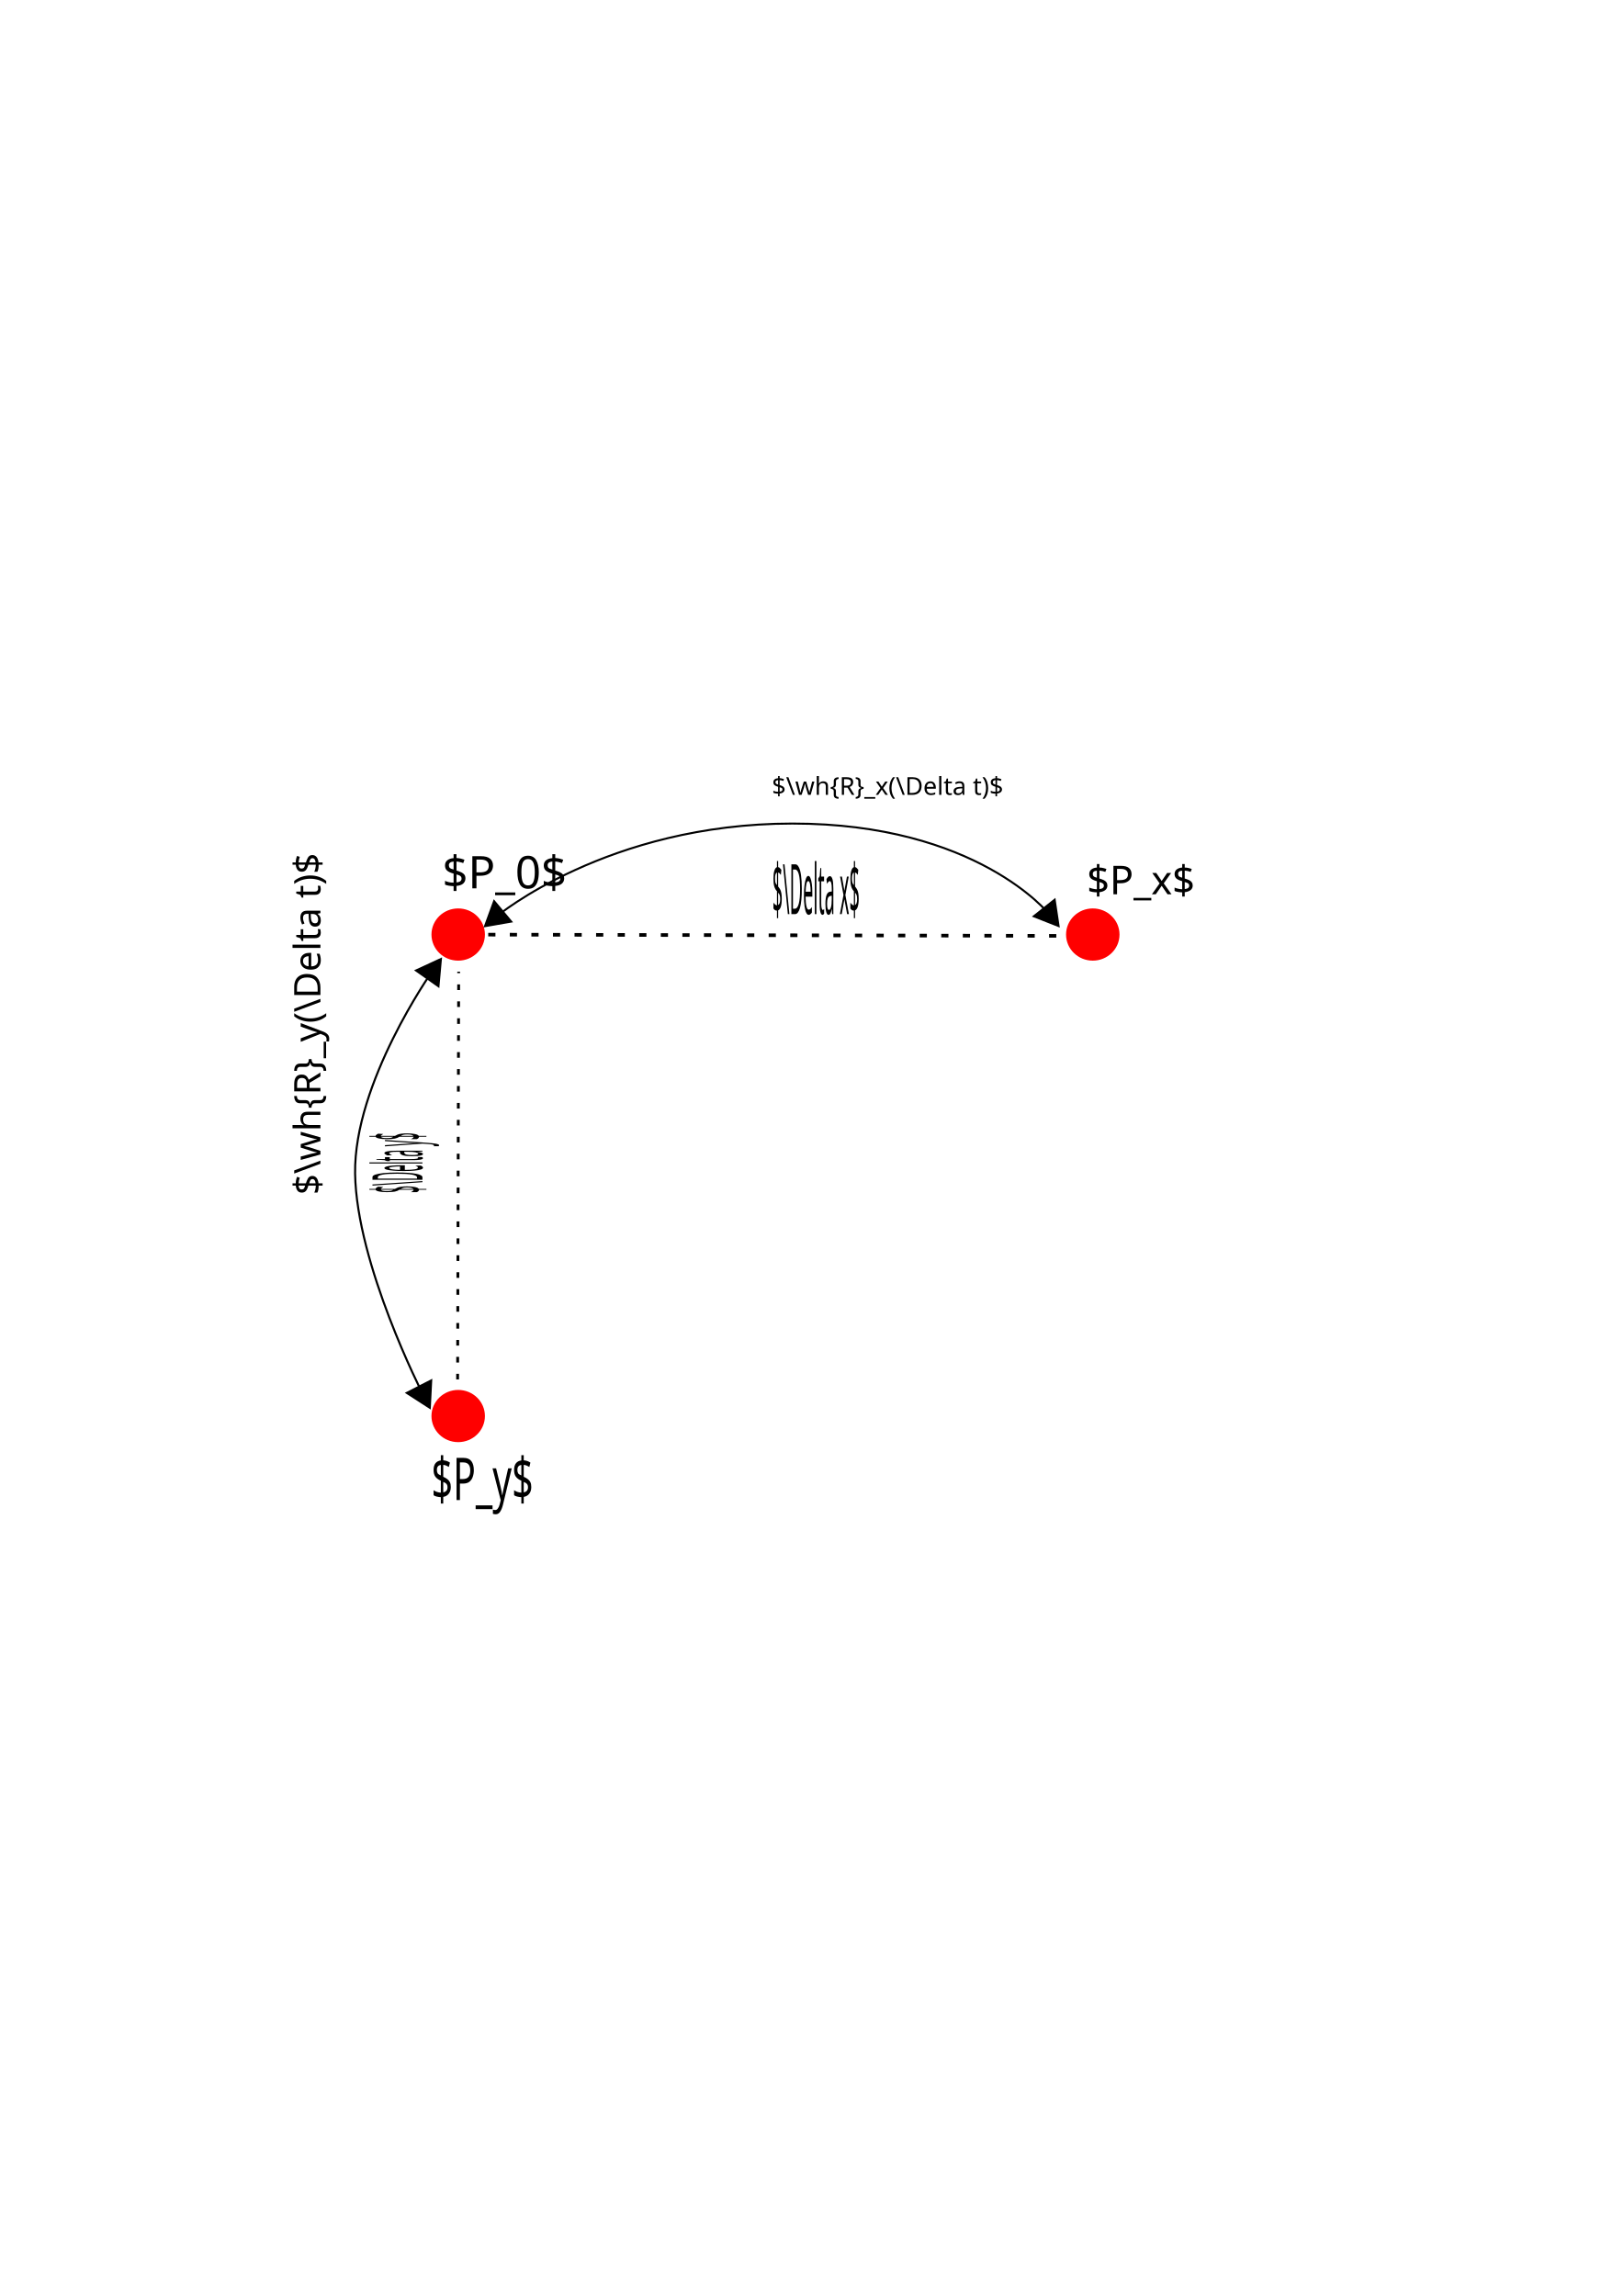
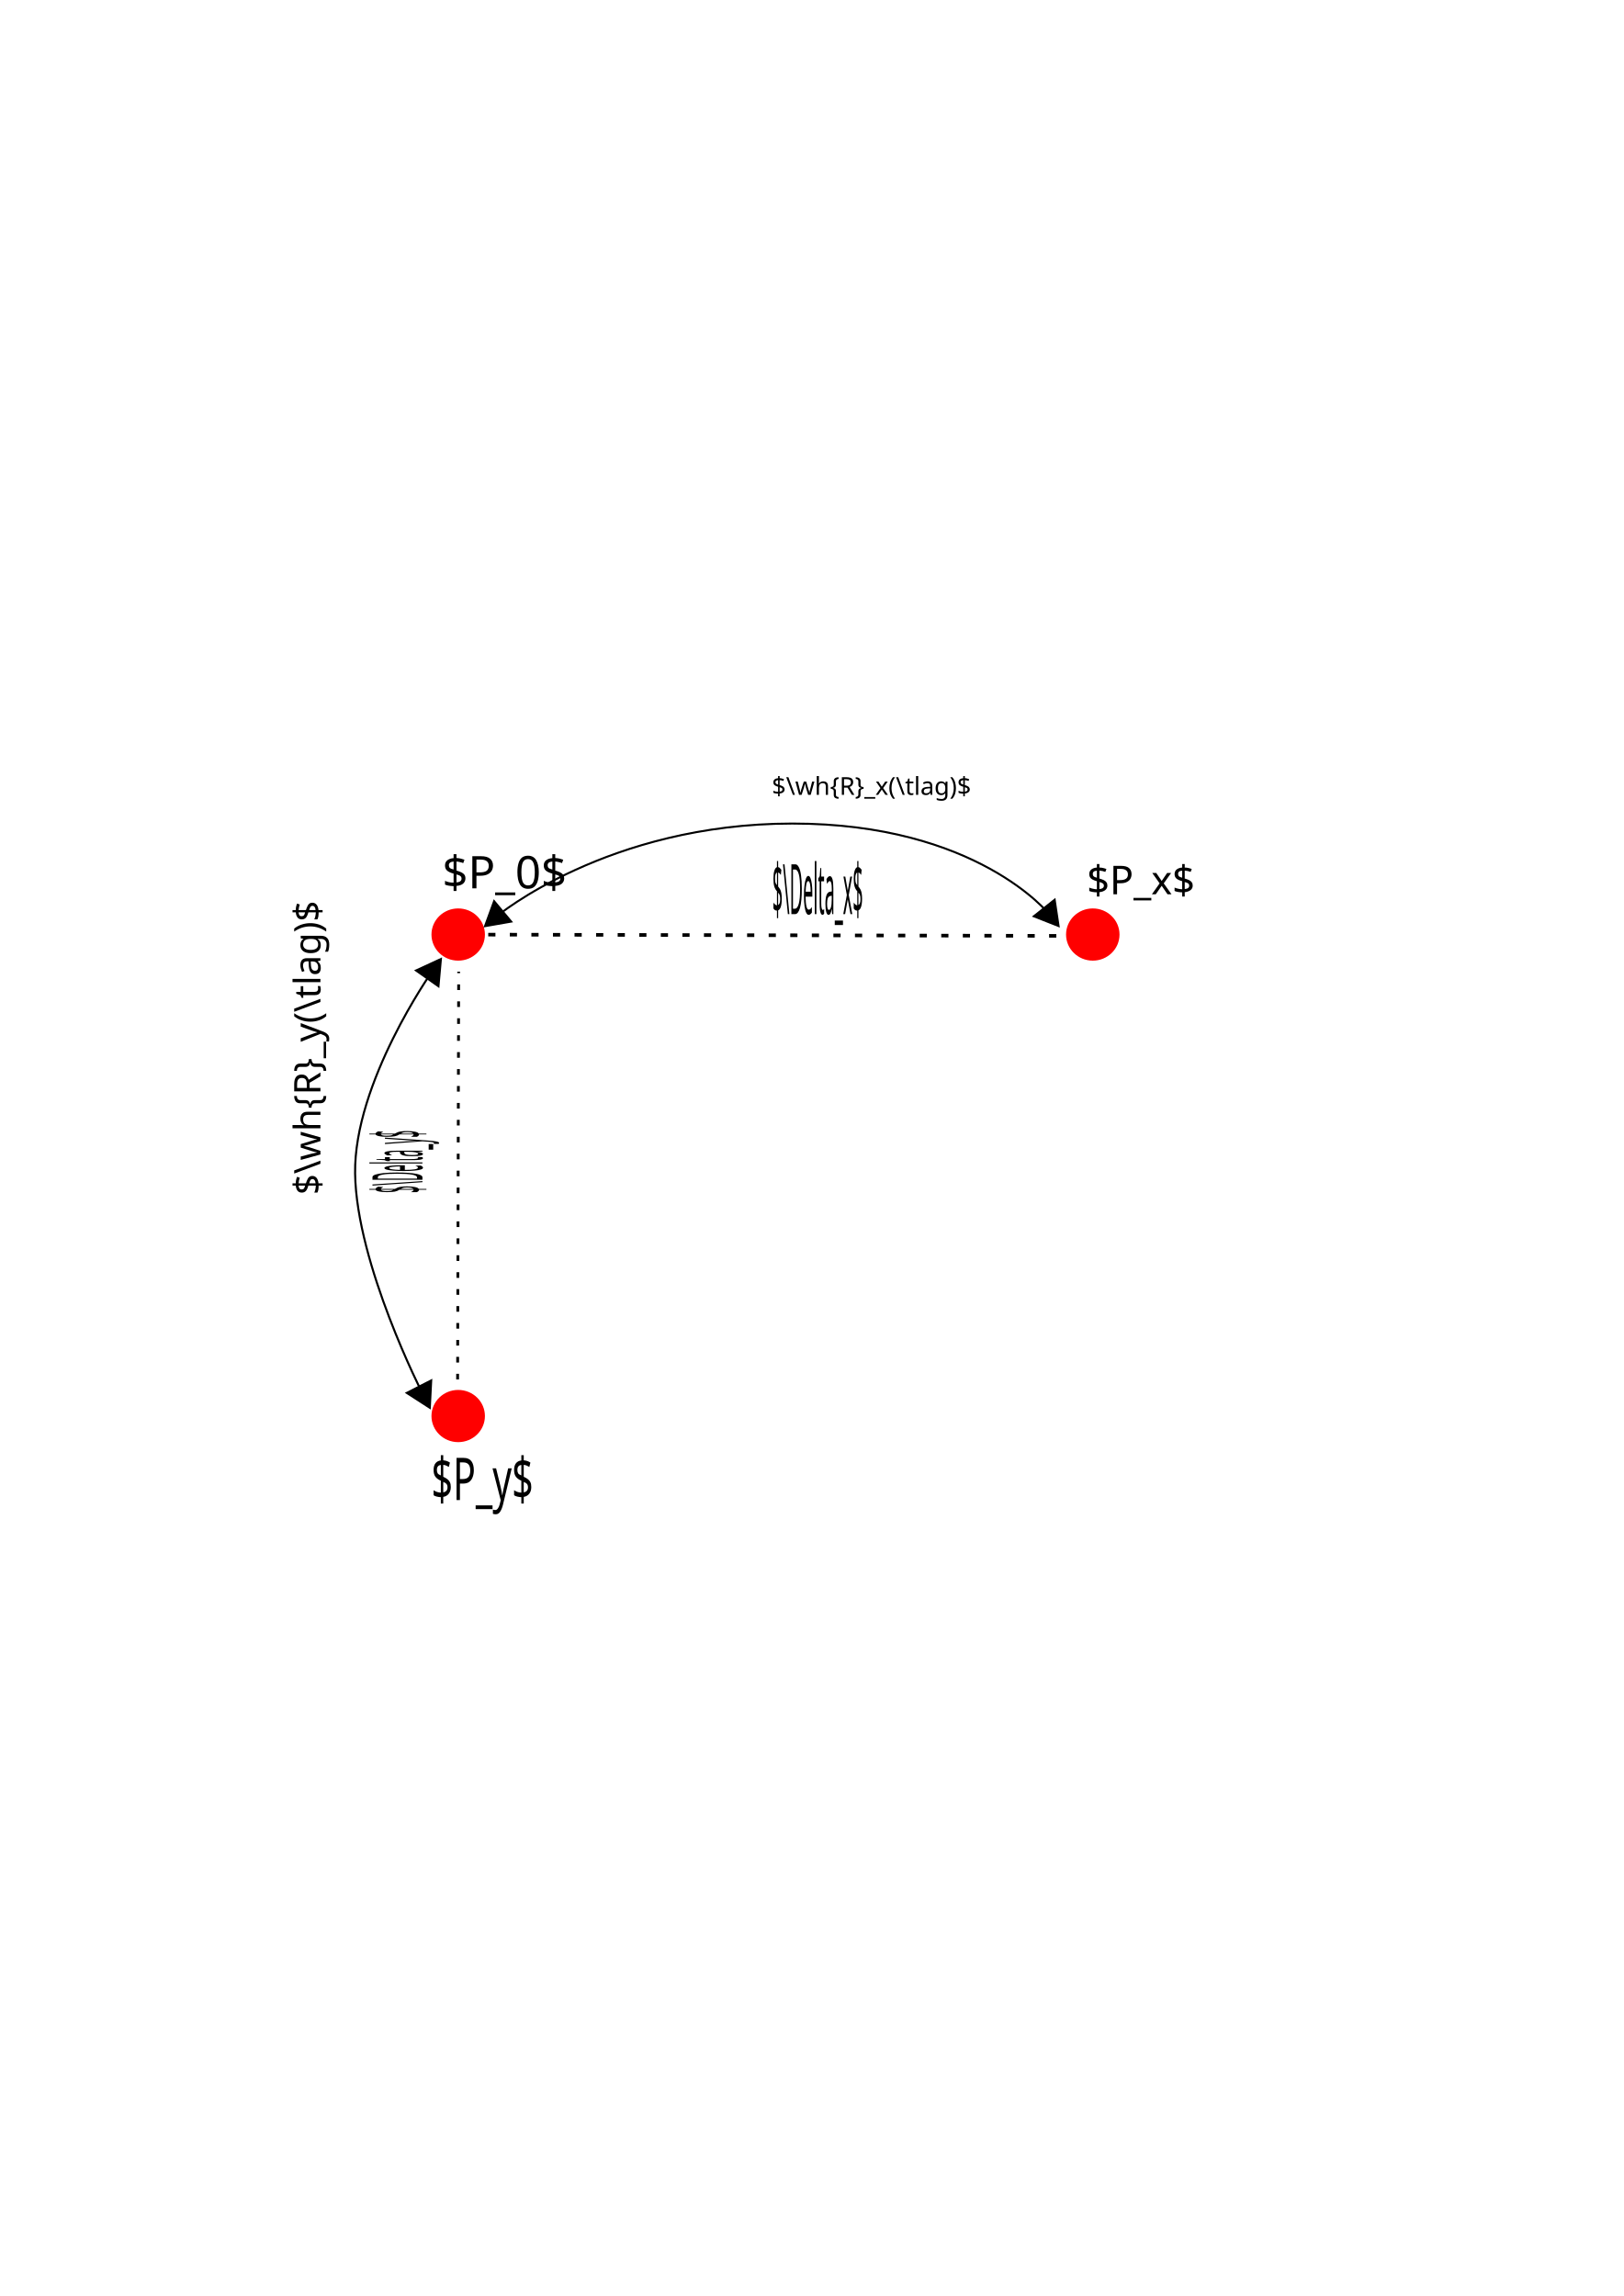
<svg xmlns="http://www.w3.org/2000/svg" width="210mm" height="297mm" viewBox="0 0 210 297" version="1.1" id="svg1">
  <defs id="defs1">
    <marker style="overflow:visible" id="marker1288" refX="0" refY="0" orient="auto-start-reverse" markerWidth="13.042" markerHeight="15.077" viewBox="0 0 5.324 6.155" preserveAspectRatio="xMidYMid">
      <path transform="scale(0.5)" style="fill:context-stroke;fill-rule:evenodd;stroke:context-stroke;stroke-width:1pt" d="M 5.77,0 -2.88,5 V -5 Z" id="path1286" />
    </marker>
    <g id="id-40568b3b-b91d-4a1f-aed2-b900e0e5afae">
      <symbol overflow="visible" id="id-e5940f9f-8e1c-45b8-aca7-a38e84719f9a">
        <path style="stroke:none;stroke-width:0" d="" id="id-4ab841bb-d95a-417f-b17c-dd1eb923e1b7" />
      </symbol>
      <symbol overflow="visible" id="id-92a63121-d537-45f7-8e01-0597a08d12ee">
        <path style="stroke:none;stroke-width:0" d="m 2.766,-6.828 2.703,1.219 0.125,-0.219 -2.828,-1.594 -2.812,1.594 0.109,0.219 z m 0,0" id="id-b9e5d0e5-1688-4147-8651-fff4963ecb18" />
      </symbol>
      <symbol overflow="visible" id="id-b6fec462-6872-4dec-b048-c08125590db4">
        <path style="stroke:none;stroke-width:0" d="" id="id-4d9eb49c-e2d8-4860-b737-7ff32ff641a3" />
      </symbol>
      <symbol overflow="visible" id="id-f35740aa-60b1-4f69-a0e6-a25fd3025881">
        <path style="stroke:none;stroke-width:0" d="m 3.734,-6.125 c 0.062,-0.234 0.094,-0.328 0.281,-0.359 C 4.109,-6.5 4.422,-6.5 4.625,-6.5 c 0.703,0 1.812,0 1.812,0.984 0,0.344 -0.156,1.031 -0.547,1.422 -0.266,0.25 -0.781,0.578 -1.688,0.578 H 3.094 Z m 1.438,2.734 c 1.016,-0.219 2.188,-0.922 2.188,-1.922 0,-0.859 -0.891,-1.5 -2.203,-1.5 H 2.328 c -0.203,0 -0.297,0 -0.297,0.203 C 2.031,-6.5 2.125,-6.5 2.312,-6.5 c 0.016,0 0.203,0 0.375,0.016 0.188,0.031 0.266,0.031 0.266,0.172 0,0.031 0,0.062 -0.031,0.188 l -1.344,5.344 C 1.484,-0.391 1.469,-0.312 0.672,-0.312 0.5,-0.312 0.406,-0.312 0.406,-0.109 0.406,0 0.531,0 0.547,0 c 0.281,0 0.984,-0.031 1.25,-0.031 0.281,0 1,0.031 1.281,0.031 0.078,0 0.188,0 0.188,-0.203 0,-0.109 -0.078,-0.109 -0.281,-0.109 -0.359,0 -0.641,0 -0.641,-0.172 0,-0.062 0.016,-0.109 0.031,-0.172 l 0.656,-2.641 h 1.188 c 0.906,0 1.078,0.562 1.078,0.906 0,0.141 -0.078,0.453 -0.141,0.688 C 5.094,-1.422 5,-1.062 5,-0.859 5,0.219 6.203,0.219 6.328,0.219 c 0.844,0 1.203,-1 1.203,-1.141 0,-0.125 -0.109,-0.125 -0.125,-0.125 -0.094,0 -0.109,0.062 -0.125,0.141 C 7.031,-0.172 6.594,0 6.375,0 6.047,0 5.969,-0.219 5.969,-0.609 c 0,-0.312 0.062,-0.812 0.109,-1.141 0.016,-0.141 0.031,-0.328 0.031,-0.469 0,-0.766 -0.672,-1.078 -0.938,-1.172 z m 0,0" id="id-6119c0dd-0003-4667-a527-5cff1b02cfc0" />
      </symbol>
      <symbol overflow="visible" id="id-fe262474-2773-4acc-ba34-31c64dfe5c02">
        <path style="stroke:none;stroke-width:0" d="m 2.047,-3.984 h 0.938 c 0.203,0 0.312,0 0.312,-0.203 0,-0.109 -0.109,-0.109 -0.281,-0.109 h -0.875 C 2.5,-5.719 2.547,-5.906 2.547,-5.969 c 0,-0.172 -0.125,-0.266 -0.297,-0.266 -0.031,0 -0.312,0 -0.391,0.359 L 1.469,-4.297 h -0.938 c -0.203,0 -0.297,0 -0.297,0.188 0,0.125 0.078,0.125 0.281,0.125 h 0.875 C 0.672,-1.156 0.625,-0.984 0.625,-0.812 0.625,-0.266 1,0.109 1.547,0.109 2.562,0.109 3.125,-1.344 3.125,-1.422 3.125,-1.531 3.047,-1.531 3.016,-1.531 2.922,-1.531 2.906,-1.5 2.859,-1.391 2.438,-0.344 1.906,-0.109 1.562,-0.109 c -0.203,0 -0.312,-0.125 -0.312,-0.453 0,-0.25 0.031,-0.312 0.062,-0.484 z m 0,0" id="id-50fdb581-346d-4b9d-8a77-b4e6327d8a16" />
      </symbol>
      <symbol overflow="visible" id="id-d6d6b4a7-8bbc-4742-a8b5-0ec389324735">
        <path style="stroke:none;stroke-width:0" d="" id="id-3bcd9c9a-4a71-42f0-8eb7-4a93552f40a0" />
      </symbol>
      <symbol overflow="visible" id="id-e3c353ed-ddfd-4b07-a692-aa5dcb2421a0">
        <path style="stroke:none;stroke-width:0" d="M 1.734,-0.734 C 1.672,-0.5 1.438,-0.125 1.078,-0.125 c -0.016,0 -0.234,0 -0.375,-0.094 0.281,-0.094 0.312,-0.344 0.312,-0.391 0,-0.156 -0.125,-0.25 -0.281,-0.25 -0.203,0 -0.406,0.156 -0.406,0.422 0,0.344 0.391,0.5 0.734,0.5 0.328,0 0.609,-0.188 0.781,-0.484 C 2.016,-0.062 2.391,0.062 2.672,0.062 c 0.812,0 1.234,-0.859 1.234,-1.062 0,-0.094 -0.094,-0.094 -0.109,-0.094 -0.109,0 -0.109,0.047 -0.141,0.125 -0.141,0.484 -0.562,0.844 -0.953,0.844 -0.281,0 -0.422,-0.188 -0.422,-0.453 0,-0.188 0.172,-0.812 0.359,-1.594 C 2.781,-2.703 3.094,-2.875 3.328,-2.875 c 0.016,0 0.219,0 0.375,0.094 -0.219,0.062 -0.312,0.266 -0.312,0.391 0,0.141 0.125,0.25 0.281,0.25 0.156,0 0.391,-0.125 0.391,-0.422 0,-0.391 -0.453,-0.516 -0.719,-0.516 -0.359,0 -0.641,0.234 -0.781,0.5 -0.125,-0.281 -0.453,-0.5 -0.844,-0.5 C 0.938,-3.078 0.5,-2.219 0.5,-2 c 0,0.078 0.094,0.078 0.109,0.078 0.094,0 0.094,-0.016 0.141,-0.109 C 0.922,-2.578 1.359,-2.875 1.703,-2.875 1.938,-2.875 2.125,-2.75 2.125,-2.422 2.125,-2.281 2.031,-1.938 1.969,-1.688 Z m 0,0" id="id-69875583-a1ac-4b7a-923c-affc32aeee59" />
      </symbol>
      <symbol overflow="visible" id="id-73ea55f8-939e-4b97-b20e-f09d27fbf150">
        <path style="stroke:none;stroke-width:0" d="" id="id-f6c90b8f-170e-40d9-b795-9e691a584a11" />
      </symbol>
      <symbol overflow="visible" id="id-a0a89603-3f4d-464d-86ca-69f2031573a9">
        <path style="stroke:none;stroke-width:0" d="m 3.297,2.391 c 0,-0.031 0,-0.047 -0.172,-0.219 C 1.891,0.922 1.562,-0.969 1.562,-2.5 c 0,-1.734 0.375,-3.469 1.609,-4.703 0.125,-0.125 0.125,-0.141 0.125,-0.172 0,-0.078 -0.031,-0.109 -0.094,-0.109 -0.109,0 -1,0.688 -1.594,1.953 -0.5,1.094 -0.625,2.203 -0.625,3.031 0,0.781 0.109,1.984 0.656,3.125 C 2.25,1.844 3.094,2.5 3.203,2.5 c 0.062,0 0.094,-0.031 0.094,-0.109 z m 0,0" id="id-02b5e5f0-2976-4f7c-8a47-27474521db4c" />
      </symbol>
      <symbol overflow="visible" id="id-a0f06307-e50c-4f71-a9b5-18d91235eb7c">
        <path style="stroke:none;stroke-width:0" d="m 4.406,-6.953 c -0.062,-0.141 -0.094,-0.188 -0.266,-0.188 -0.156,0 -0.188,0.047 -0.25,0.188 l -3.375,6.75 C 0.469,-0.109 0.469,-0.094 0.469,-0.078 0.469,0 0.531,0 0.688,0 h 6.922 c 0.156,0 0.219,0 0.219,-0.078 0,-0.016 0,-0.031 -0.047,-0.125 z m -0.578,0.812 2.688,5.391 h -5.375 z m 0,0" id="id-45b8042c-5c5a-40dd-b761-af68b821a951" />
      </symbol>
      <symbol overflow="visible" id="id-e5371c10-1a5e-4f05-bb41-02b39b3cca79">
        <path style="stroke:none;stroke-width:0" d="m 2.875,-2.5 c 0,-0.766 -0.109,-1.969 -0.656,-3.109 -0.594,-1.219 -1.453,-1.875 -1.547,-1.875 -0.062,0 -0.109,0.047 -0.109,0.109 0,0.031 0,0.047 0.188,0.234 0.984,0.984 1.547,2.562 1.547,4.641 0,1.719 -0.359,3.469 -1.594,4.719 C 0.562,2.344 0.562,2.359 0.562,2.391 0.562,2.453 0.609,2.5 0.672,2.5 0.766,2.5 1.672,1.812 2.25,0.547 2.766,-0.547 2.875,-1.656 2.875,-2.5 Z m 0,0" id="id-508cccba-cc0a-4e6d-be81-69490c4ef0f6" />
      </symbol>
    </g>
    <g id="id-91c3c2c0-3664-4be5-8ada-3795740101d0">
      <symbol overflow="visible" id="id-52ffdb64-7138-49ca-92fe-922b13f7b931">
        <path style="stroke:none;stroke-width:0" d="" id="id-2e882132-ecea-4a65-9779-16ee498cfdcb" />
      </symbol>
      <symbol overflow="visible" id="id-b3c66fbe-ae2d-4cb9-a9c7-db6a9d6dbc2b">
        <path style="stroke:none;stroke-width:0" d="m 2.766,-6.828 2.703,1.219 0.125,-0.219 -2.828,-1.594 -2.812,1.594 0.109,0.219 z m 0,0" id="id-64faa942-0414-40d1-8349-ae8281870070" />
      </symbol>
      <symbol overflow="visible" id="id-8a815752-145e-44b9-863a-136607367319">
        <path style="stroke:none;stroke-width:0" d="" id="id-8b60c921-2417-4072-816b-678b94515393" />
      </symbol>
      <symbol overflow="visible" id="id-a3ea49a1-6d2f-4a36-bda3-1292a4ee8224">
        <path style="stroke:none;stroke-width:0" d="m 3.734,-6.125 c 0.062,-0.234 0.094,-0.328 0.281,-0.359 C 4.109,-6.5 4.422,-6.5 4.625,-6.5 c 0.703,0 1.812,0 1.812,0.984 0,0.344 -0.156,1.031 -0.547,1.422 -0.266,0.25 -0.781,0.578 -1.688,0.578 H 3.094 Z m 1.438,2.734 c 1.016,-0.219 2.188,-0.922 2.188,-1.922 0,-0.859 -0.891,-1.5 -2.203,-1.5 H 2.328 c -0.203,0 -0.297,0 -0.297,0.203 C 2.031,-6.5 2.125,-6.5 2.312,-6.5 c 0.016,0 0.203,0 0.375,0.016 0.188,0.031 0.266,0.031 0.266,0.172 0,0.031 0,0.062 -0.031,0.188 l -1.344,5.344 C 1.484,-0.391 1.469,-0.312 0.672,-0.312 0.5,-0.312 0.406,-0.312 0.406,-0.109 0.406,0 0.531,0 0.547,0 c 0.281,0 0.984,-0.031 1.25,-0.031 0.281,0 1,0.031 1.281,0.031 0.078,0 0.188,0 0.188,-0.203 0,-0.109 -0.078,-0.109 -0.281,-0.109 -0.359,0 -0.641,0 -0.641,-0.172 0,-0.062 0.016,-0.109 0.031,-0.172 l 0.656,-2.641 h 1.188 c 0.906,0 1.078,0.562 1.078,0.906 0,0.141 -0.078,0.453 -0.141,0.688 C 5.094,-1.422 5,-1.062 5,-0.859 5,0.219 6.203,0.219 6.328,0.219 c 0.844,0 1.203,-1 1.203,-1.141 0,-0.125 -0.109,-0.125 -0.125,-0.125 -0.094,0 -0.109,0.062 -0.125,0.141 C 7.031,-0.172 6.594,0 6.375,0 6.047,0 5.969,-0.219 5.969,-0.609 c 0,-0.312 0.062,-0.812 0.109,-1.141 0.016,-0.141 0.031,-0.328 0.031,-0.469 0,-0.766 -0.672,-1.078 -0.938,-1.172 z m 0,0" id="id-541cb177-dfdc-428e-bee5-250dd8f8dde7" />
      </symbol>
      <symbol overflow="visible" id="id-50fe9add-7e1c-4e4d-a842-37deafca0b3e">
        <path style="stroke:none;stroke-width:0" d="m 2.047,-3.984 h 0.938 c 0.203,0 0.312,0 0.312,-0.203 0,-0.109 -0.109,-0.109 -0.281,-0.109 h -0.875 C 2.5,-5.719 2.547,-5.906 2.547,-5.969 c 0,-0.172 -0.125,-0.266 -0.297,-0.266 -0.031,0 -0.312,0 -0.391,0.359 L 1.469,-4.297 h -0.938 c -0.203,0 -0.297,0 -0.297,0.188 0,0.125 0.078,0.125 0.281,0.125 h 0.875 C 0.672,-1.156 0.625,-0.984 0.625,-0.812 0.625,-0.266 1,0.109 1.547,0.109 2.562,0.109 3.125,-1.344 3.125,-1.422 3.125,-1.531 3.047,-1.531 3.016,-1.531 2.922,-1.531 2.906,-1.5 2.859,-1.391 2.438,-0.344 1.906,-0.109 1.562,-0.109 c -0.203,0 -0.312,-0.125 -0.312,-0.453 0,-0.25 0.031,-0.312 0.062,-0.484 z m 0,0" id="id-e363e382-a55e-43d0-8ea9-9fb1b70eb723" />
      </symbol>
      <symbol overflow="visible" id="id-55428078-233f-42a1-9ec8-2287d89ebec7">
        <path style="stroke:none;stroke-width:0" d="" id="id-7f188468-f603-4cbb-9c3a-e07fda42c287" />
      </symbol>
      <symbol overflow="visible" id="id-8ab5a446-21f1-4861-9194-46239da0ff21">
        <path style="stroke:none;stroke-width:0" d="M 3.875,-2.625 C 3.906,-2.719 3.906,-2.734 3.906,-2.781 3.906,-2.922 3.797,-3 3.672,-3 3.594,-3 3.469,-2.969 3.391,-2.844 3.359,-2.797 3.312,-2.578 3.281,-2.438 L 3.125,-1.859 c -0.031,0.172 -0.25,1.047 -0.281,1.125 0,0 -0.312,0.609 -0.844,0.609 -0.484,0 -0.484,-0.453 -0.484,-0.578 0,-0.375 0.156,-0.812 0.375,-1.359 C 1.969,-2.281 2,-2.359 2,-2.484 2,-2.812 1.719,-3.078 1.344,-3.078 0.641,-3.078 0.328,-2.125 0.328,-2 c 0,0.078 0.094,0.078 0.125,0.078 0.094,0 0.094,-0.031 0.125,-0.109 C 0.75,-2.609 1.047,-2.875 1.328,-2.875 1.438,-2.875 1.5,-2.797 1.5,-2.641 c 0,0.172 -0.062,0.312 -0.094,0.406 C 1.062,-1.375 1,-1.125 1,-0.812 1,-0.703 1,-0.375 1.266,-0.141 1.484,0.031 1.781,0.062 1.969,0.062 2.25,0.062 2.5,-0.031 2.719,-0.25 2.641,0.141 2.562,0.438 2.266,0.781 2.078,1 1.797,1.219 1.422,1.219 c -0.047,0 -0.375,0 -0.516,-0.219 0.375,-0.047 0.375,-0.375 0.375,-0.391 0,-0.219 -0.203,-0.266 -0.266,-0.266 -0.172,0 -0.406,0.141 -0.406,0.469 0,0.344 0.328,0.609 0.828,0.609 C 2.141,1.422 3,0.875 3.219,0 Z m 0,0" id="id-ba241b1a-de39-44e7-87a0-18de8cc015d6" />
      </symbol>
      <symbol overflow="visible" id="id-d9697cfa-abc2-430d-b363-75af71cc9d1f">
        <path style="stroke:none;stroke-width:0" d="" id="id-fcb72308-5d29-4052-ae8d-804ade120288" />
      </symbol>
      <symbol overflow="visible" id="id-0a1cc1f6-ba18-4610-b8b8-896fe148347a">
        <path style="stroke:none;stroke-width:0" d="m 3.297,2.391 c 0,-0.031 0,-0.047 -0.172,-0.219 C 1.891,0.922 1.562,-0.969 1.562,-2.5 c 0,-1.734 0.375,-3.469 1.609,-4.703 0.125,-0.125 0.125,-0.141 0.125,-0.172 0,-0.078 -0.031,-0.109 -0.094,-0.109 -0.109,0 -1,0.688 -1.594,1.953 -0.5,1.094 -0.625,2.203 -0.625,3.031 0,0.781 0.109,1.984 0.656,3.125 C 2.25,1.844 3.094,2.5 3.203,2.5 c 0.062,0 0.094,-0.031 0.094,-0.109 z m 0,0" id="id-f2a15ebc-56f3-4882-bfb5-d64e1005bf81" />
      </symbol>
      <symbol overflow="visible" id="id-26a9f7b4-6826-4fd8-945d-55cf4bb624a9">
        <path style="stroke:none;stroke-width:0" d="m 4.406,-6.953 c -0.062,-0.141 -0.094,-0.188 -0.266,-0.188 -0.156,0 -0.188,0.047 -0.25,0.188 l -3.375,6.75 C 0.469,-0.109 0.469,-0.094 0.469,-0.078 0.469,0 0.531,0 0.688,0 h 6.922 c 0.156,0 0.219,0 0.219,-0.078 0,-0.016 0,-0.031 -0.047,-0.125 z m -0.578,0.812 2.688,5.391 h -5.375 z m 0,0" id="id-98dd57ba-f05d-457f-89c0-82f0abfc15cb" />
      </symbol>
      <symbol overflow="visible" id="id-bcb1bbf3-10ab-4dec-8cd1-303595d2aaa9">
        <path style="stroke:none;stroke-width:0" d="m 2.875,-2.5 c 0,-0.766 -0.109,-1.969 -0.656,-3.109 -0.594,-1.219 -1.453,-1.875 -1.547,-1.875 -0.062,0 -0.109,0.047 -0.109,0.109 0,0.031 0,0.047 0.188,0.234 0.984,0.984 1.547,2.562 1.547,4.641 0,1.719 -0.359,3.469 -1.594,4.719 C 0.562,2.344 0.562,2.359 0.562,2.391 0.562,2.453 0.609,2.5 0.672,2.5 0.766,2.5 1.672,1.812 2.25,0.547 2.766,-0.547 2.875,-1.656 2.875,-2.5 Z m 0,0" id="id-2ca1e2ca-93e3-4dd7-881a-815861790a8a" />
      </symbol>
    </g>
    <g id="id-8a8b238b-d03f-4c79-99cb-5ada4e4c5917">
      <symbol overflow="visible" id="id-a9f1fe08-e3ef-42a4-b58b-b771a97dc914">
        <path style="stroke:none;stroke-width:0" d="" id="id-c3c53e19-54d4-4954-9f5b-402b15e43bc2" />
      </symbol>
      <symbol overflow="visible" id="id-ee9b41f0-d70a-4435-8f2e-dc34d99ceb96">
        <path style="stroke:none;stroke-width:0" d="M 3.016,-3.156 H 4.719 c 1.406,0 2.797,-1.031 2.797,-2.141 0,-0.781 -0.656,-1.516 -1.969,-1.516 h -3.219 c -0.188,0 -0.297,0 -0.297,0.188 0,0.125 0.078,0.125 0.281,0.125 0.125,0 0.312,0.016 0.422,0.016 0.172,0.031 0.219,0.047 0.219,0.172 0,0.031 0,0.062 -0.031,0.188 l -1.344,5.344 c -0.094,0.391 -0.109,0.469 -0.906,0.469 -0.156,0 -0.266,0 -0.266,0.188 C 0.406,0 0.516,0 0.547,0 0.828,0 1.531,-0.031 1.812,-0.031 c 0.219,0 0.438,0.016 0.641,0.016 0.219,0 0.438,0.016 0.641,0.016 0.078,0 0.203,0 0.203,-0.203 0,-0.109 -0.094,-0.109 -0.281,-0.109 -0.359,0 -0.641,0 -0.641,-0.172 0,-0.062 0.016,-0.109 0.031,-0.172 z M 3.734,-6.125 C 3.828,-6.469 3.844,-6.5 4.281,-6.5 h 0.953 c 0.828,0 1.359,0.266 1.359,0.953 0,0.391 -0.203,1.25 -0.594,1.609 -0.5,0.453 -1.094,0.531 -1.531,0.531 H 3.062 Z m 0,0" id="id-0d41df3a-dbf7-4e12-9f8e-01b5aa6159bb" />
      </symbol>
      <symbol overflow="visible" id="id-8fc5bc52-f6e0-4af3-953a-a4bdcc7ccebf">
        <path style="stroke:none;stroke-width:0" d="" id="id-b9c94167-a948-4a98-90f5-a22541a91ae9" />
      </symbol>
      <symbol overflow="visible" id="id-dc9bbe63-8377-4978-a1b8-a885d412f1e6">
        <path style="stroke:none;stroke-width:0" d="M 3.594,-2.219 C 3.594,-2.984 3.5,-3.547 3.188,-4.031 2.969,-4.344 2.531,-4.625 1.984,-4.625 c -1.625,0 -1.625,1.906 -1.625,2.406 0,0.5 0,2.359 1.625,2.359 1.609,0 1.609,-1.859 1.609,-2.359 z M 1.984,-0.062 c -0.328,0 -0.75,-0.188 -0.891,-0.75 C 1,-1.219 1,-1.797 1,-2.312 1,-2.828 1,-3.359 1.094,-3.734 1.25,-4.281 1.688,-4.438 1.984,-4.438 c 0.375,0 0.734,0.234 0.859,0.641 0.109,0.375 0.125,0.875 0.125,1.484 0,0.516 0,1.031 -0.094,1.469 -0.141,0.641 -0.609,0.781 -0.891,0.781 z m 0,0" id="id-667be782-8b8c-4a18-9a9d-6f60c3df0c1a" />
      </symbol>
    </g>
    <g id="id-ac937c00-198c-4d94-92ac-25c783bfbf74">
      <symbol overflow="visible" id="id-dfedd001-2742-4505-9e8c-91dfee24767d">
        <path style="stroke:none;stroke-width:0" d="" id="id-e1543a10-3ca4-4187-b21a-a963aeebd71c" />
      </symbol>
      <symbol overflow="visible" id="id-59dce5f7-7e04-4634-830c-5621be76f261">
        <path style="stroke:none;stroke-width:0" d="M 3.016,-3.156 H 4.719 c 1.406,0 2.797,-1.031 2.797,-2.141 0,-0.781 -0.656,-1.516 -1.969,-1.516 h -3.219 c -0.188,0 -0.297,0 -0.297,0.188 0,0.125 0.078,0.125 0.281,0.125 0.125,0 0.312,0.016 0.422,0.016 0.172,0.031 0.219,0.047 0.219,0.172 0,0.031 0,0.062 -0.031,0.188 l -1.344,5.344 c -0.094,0.391 -0.109,0.469 -0.906,0.469 -0.156,0 -0.266,0 -0.266,0.188 C 0.406,0 0.516,0 0.547,0 0.828,0 1.531,-0.031 1.812,-0.031 c 0.219,0 0.438,0.016 0.641,0.016 0.219,0 0.438,0.016 0.641,0.016 0.078,0 0.203,0 0.203,-0.203 0,-0.109 -0.094,-0.109 -0.281,-0.109 -0.359,0 -0.641,0 -0.641,-0.172 0,-0.062 0.016,-0.109 0.031,-0.172 z M 3.734,-6.125 C 3.828,-6.469 3.844,-6.5 4.281,-6.5 h 0.953 c 0.828,0 1.359,0.266 1.359,0.953 0,0.391 -0.203,1.25 -0.594,1.609 -0.5,0.453 -1.094,0.531 -1.531,0.531 H 3.062 Z m 0,0" id="id-004693ed-8fa3-4ca0-832f-5b1659badfab" />
      </symbol>
      <symbol overflow="visible" id="id-5e81fa65-f27b-4069-bdb6-6a09fba5ad2c">
        <path style="stroke:none;stroke-width:0" d="" id="id-f8b69dfb-8480-48ce-89e3-22fcce5e20be" />
      </symbol>
      <symbol overflow="visible" id="id-da766d18-a328-44f3-b0ea-feedd60f65f9">
        <path style="stroke:none;stroke-width:0" d="M 1.734,-0.734 C 1.672,-0.5 1.438,-0.125 1.078,-0.125 c -0.016,0 -0.234,0 -0.375,-0.094 0.281,-0.094 0.312,-0.344 0.312,-0.391 0,-0.156 -0.125,-0.25 -0.281,-0.25 -0.203,0 -0.406,0.156 -0.406,0.422 0,0.344 0.391,0.5 0.734,0.5 0.328,0 0.609,-0.188 0.781,-0.484 C 2.016,-0.062 2.391,0.062 2.672,0.062 c 0.812,0 1.234,-0.859 1.234,-1.062 0,-0.094 -0.094,-0.094 -0.109,-0.094 -0.109,0 -0.109,0.047 -0.141,0.125 -0.141,0.484 -0.562,0.844 -0.953,0.844 -0.281,0 -0.422,-0.188 -0.422,-0.453 0,-0.188 0.172,-0.812 0.359,-1.594 C 2.781,-2.703 3.094,-2.875 3.328,-2.875 c 0.016,0 0.219,0 0.375,0.094 -0.219,0.062 -0.312,0.266 -0.312,0.391 0,0.141 0.125,0.25 0.281,0.25 0.156,0 0.391,-0.125 0.391,-0.422 0,-0.391 -0.453,-0.516 -0.719,-0.516 -0.359,0 -0.641,0.234 -0.781,0.5 -0.125,-0.281 -0.453,-0.5 -0.844,-0.5 C 0.938,-3.078 0.5,-2.219 0.5,-2 c 0,0.078 0.094,0.078 0.109,0.078 0.094,0 0.094,-0.016 0.141,-0.109 C 0.922,-2.578 1.359,-2.875 1.703,-2.875 1.938,-2.875 2.125,-2.75 2.125,-2.422 2.125,-2.281 2.031,-1.938 1.969,-1.688 Z m 0,0" id="id-deeec388-73d2-4897-9800-2fb04f5808ba" />
      </symbol>
    </g>
    <g id="id-e2129bbd-178a-421e-b21e-5bafc7fb82b7">
      <symbol overflow="visible" id="id-1f0f5b1c-1116-47ec-ad4d-0aeed763b3d3">
        <path style="stroke:none;stroke-width:0" d="" id="id-fe90c01f-2935-42b2-8772-9a6dc166bc96" />
      </symbol>
      <symbol overflow="visible" id="id-5571577a-65f0-4a62-95c3-173cddd4eb9d">
        <path style="stroke:none;stroke-width:0" d="M 3.016,-3.156 H 4.719 c 1.406,0 2.797,-1.031 2.797,-2.141 0,-0.781 -0.656,-1.516 -1.969,-1.516 h -3.219 c -0.188,0 -0.297,0 -0.297,0.188 0,0.125 0.078,0.125 0.281,0.125 0.125,0 0.312,0.016 0.422,0.016 0.172,0.031 0.219,0.047 0.219,0.172 0,0.031 0,0.062 -0.031,0.188 l -1.344,5.344 c -0.094,0.391 -0.109,0.469 -0.906,0.469 -0.156,0 -0.266,0 -0.266,0.188 C 0.406,0 0.516,0 0.547,0 0.828,0 1.531,-0.031 1.812,-0.031 c 0.219,0 0.438,0.016 0.641,0.016 0.219,0 0.438,0.016 0.641,0.016 0.078,0 0.203,0 0.203,-0.203 0,-0.109 -0.094,-0.109 -0.281,-0.109 -0.359,0 -0.641,0 -0.641,-0.172 0,-0.062 0.016,-0.109 0.031,-0.172 z M 3.734,-6.125 C 3.828,-6.469 3.844,-6.5 4.281,-6.5 h 0.953 c 0.828,0 1.359,0.266 1.359,0.953 0,0.391 -0.203,1.25 -0.594,1.609 -0.5,0.453 -1.094,0.531 -1.531,0.531 H 3.062 Z m 0,0" id="id-fafb019c-4c2a-4438-b8ad-7fc694c66ab9" />
      </symbol>
      <symbol overflow="visible" id="id-fde76c7c-4824-4975-b5da-6c6e4a3b1da2">
        <path style="stroke:none;stroke-width:0" d="" id="id-1eb44ce1-edcd-4abb-8b36-b11981aac525" />
      </symbol>
      <symbol overflow="visible" id="id-4b534b94-2354-4d34-83aa-055eab2e4335">
        <path style="stroke:none;stroke-width:0" d="M 3.875,-2.625 C 3.906,-2.719 3.906,-2.734 3.906,-2.781 3.906,-2.922 3.797,-3 3.672,-3 3.594,-3 3.469,-2.969 3.391,-2.844 3.359,-2.797 3.312,-2.578 3.281,-2.438 L 3.125,-1.859 c -0.031,0.172 -0.25,1.047 -0.281,1.125 0,0 -0.312,0.609 -0.844,0.609 -0.484,0 -0.484,-0.453 -0.484,-0.578 0,-0.375 0.156,-0.812 0.375,-1.359 C 1.969,-2.281 2,-2.359 2,-2.484 2,-2.812 1.719,-3.078 1.344,-3.078 0.641,-3.078 0.328,-2.125 0.328,-2 c 0,0.078 0.094,0.078 0.125,0.078 0.094,0 0.094,-0.031 0.125,-0.109 C 0.75,-2.609 1.047,-2.875 1.328,-2.875 1.438,-2.875 1.5,-2.797 1.5,-2.641 c 0,0.172 -0.062,0.312 -0.094,0.406 C 1.062,-1.375 1,-1.125 1,-0.812 1,-0.703 1,-0.375 1.266,-0.141 1.484,0.031 1.781,0.062 1.969,0.062 2.25,0.062 2.5,-0.031 2.719,-0.25 2.641,0.141 2.562,0.438 2.266,0.781 2.078,1 1.797,1.219 1.422,1.219 c -0.047,0 -0.375,0 -0.516,-0.219 0.375,-0.047 0.375,-0.375 0.375,-0.391 0,-0.219 -0.203,-0.266 -0.266,-0.266 -0.172,0 -0.406,0.141 -0.406,0.469 0,0.344 0.328,0.609 0.828,0.609 C 2.141,1.422 3,0.875 3.219,0 Z m 0,0" id="id-ec68500c-dd2b-41bc-b8a0-72be5a255b0c" />
      </symbol>
    </g>
    <g id="id-6e71fcc1-434c-479f-90e3-203e02c01f0d">
      <symbol overflow="visible" id="id-6088131d-79b5-4525-b3d6-f10b8d7395dc">
        <path style="stroke:none;stroke-width:0" d="" id="id-f50d2998-de3e-4203-8ed6-48571324ab2a" />
      </symbol>
      <symbol overflow="visible" id="id-79a6824a-440b-4239-8bdc-fd4477564db0">
        <path style="stroke:none;stroke-width:0" d="m 4.406,-6.953 c -0.062,-0.141 -0.094,-0.188 -0.266,-0.188 -0.156,0 -0.188,0.047 -0.25,0.188 l -3.375,6.75 C 0.469,-0.109 0.469,-0.094 0.469,-0.078 0.469,0 0.531,0 0.688,0 h 6.922 c 0.156,0 0.219,0 0.219,-0.078 0,-0.016 0,-0.031 -0.047,-0.125 z m -0.578,0.812 2.688,5.391 h -5.375 z m 0,0" id="id-e81b0ae8-9dcf-4c09-8796-179fead9b852" />
      </symbol>
      <symbol overflow="visible" id="id-02c6689f-3688-4ce0-8cd0-a2dd1f079a5c">
        <path style="stroke:none;stroke-width:0" d="" id="id-b741e9de-7e28-45e7-befa-6a4741bc2d62" />
      </symbol>
      <symbol overflow="visible" id="id-888efab6-9596-4d5f-bfd7-fbf6fe68d06a">
        <path style="stroke:none;stroke-width:0" d="M 3.328,-3.016 C 3.391,-3.266 3.625,-4.188 4.312,-4.188 c 0.047,0 0.297,0 0.5,0.125 C 4.531,-4 4.344,-3.766 4.344,-3.516 c 0,0.156 0.109,0.344 0.375,0.344 0.219,0 0.531,-0.172 0.531,-0.578 0,-0.516 -0.578,-0.656 -0.922,-0.656 -0.578,0 -0.922,0.531 -1.047,0.75 -0.25,-0.656 -0.781,-0.75 -1.078,-0.75 -1.031,0 -1.609,1.281 -1.609,1.531 0,0.109 0.109,0.109 0.125,0.109 0.078,0 0.109,-0.031 0.125,-0.109 0.344,-1.062 1,-1.312 1.344,-1.312 0.188,0 0.531,0.094 0.531,0.672 0,0.312 -0.172,0.969 -0.531,2.375 -0.156,0.609 -0.516,1.031 -0.953,1.031 -0.062,0 -0.281,0 -0.5,-0.125 0.25,-0.062 0.469,-0.266 0.469,-0.547 0,-0.266 -0.219,-0.344 -0.359,-0.344 -0.312,0 -0.547,0.25 -0.547,0.578 0,0.453 0.484,0.656 0.922,0.656 0.672,0 1.031,-0.703 1.047,-0.75 0.125,0.359 0.484,0.75 1.078,0.75 1.031,0 1.594,-1.281 1.594,-1.531 0,-0.109 -0.078,-0.109 -0.109,-0.109 -0.094,0 -0.109,0.047 -0.141,0.109 -0.328,1.078 -1,1.312 -1.312,1.312 -0.391,0 -0.547,-0.312 -0.547,-0.656 0,-0.219 0.047,-0.438 0.156,-0.875 z m 0,0" id="id-a7720ac7-3022-44cf-9269-54b7778c60c0" />
      </symbol>
    </g>
    <g id="id-c7abf622-a40a-465d-b83e-9253cc77a45a">
      <symbol overflow="visible" id="id-6098fe42-6a0c-40a9-a81f-b089c91c923a">
        <path style="stroke:none;stroke-width:0" d="" id="id-678dcf3d-66ac-417a-babf-f53d5a435807" />
      </symbol>
      <symbol overflow="visible" id="id-74f11adf-9b45-4149-9221-cd0e84441ca6">
        <path style="stroke:none;stroke-width:0" d="m 4.406,-6.953 c -0.062,-0.141 -0.094,-0.188 -0.266,-0.188 -0.156,0 -0.188,0.047 -0.25,0.188 l -3.375,6.75 C 0.469,-0.109 0.469,-0.094 0.469,-0.078 0.469,0 0.531,0 0.688,0 h 6.922 c 0.156,0 0.219,0 0.219,-0.078 0,-0.016 0,-0.031 -0.047,-0.125 z m -0.578,0.812 2.688,5.391 h -5.375 z m 0,0" id="id-9a56eac4-c0f1-4a84-b422-500921a3fad4" />
      </symbol>
      <symbol overflow="visible" id="id-adb1919a-f708-46c4-a70d-cbe172d925d9">
        <path style="stroke:none;stroke-width:0" d="" id="id-321d0d1e-f75a-4e42-a4ef-b5e040ca7391" />
      </symbol>
      <symbol overflow="visible" id="id-693265b2-6483-46ec-b242-9666cfd76587">
        <path style="stroke:none;stroke-width:0" d="m 4.844,-3.797 c 0.047,-0.141 0.047,-0.156 0.047,-0.234 0,-0.172 -0.141,-0.266 -0.297,-0.266 -0.094,0 -0.25,0.062 -0.344,0.203 -0.016,0.062 -0.109,0.359 -0.141,0.547 -0.078,0.25 -0.141,0.531 -0.203,0.797 l -0.453,1.797 c -0.031,0.141 -0.469,0.844 -1.125,0.844 -0.5,0 -0.609,-0.438 -0.609,-0.812 C 1.719,-1.375 1.891,-2 2.219,-2.875 2.375,-3.281 2.422,-3.391 2.422,-3.594 c 0,-0.438 -0.312,-0.812 -0.812,-0.812 -0.953,0 -1.312,1.453 -1.312,1.531 0,0.109 0.094,0.109 0.109,0.109 0.109,0 0.109,-0.031 0.156,-0.188 0.281,-0.938 0.672,-1.234 1.016,-1.234 0.078,0 0.25,0 0.25,0.312 0,0.25 -0.109,0.516 -0.172,0.703 -0.406,1.062 -0.578,1.625 -0.578,2.094 0,0.891 0.625,1.188 1.219,1.188 0.391,0 0.719,-0.172 1,-0.453 -0.125,0.516 -0.25,1.016 -0.641,1.547 -0.266,0.328 -0.641,0.625 -1.094,0.625 -0.141,0 -0.594,-0.031 -0.766,-0.422 0.156,0 0.297,0 0.422,-0.125 C 1.328,1.203 1.422,1.062 1.422,0.875 1.422,0.562 1.156,0.531 1.062,0.531 0.828,0.531 0.5,0.688 0.5,1.172 c 0,0.5 0.438,0.875 1.062,0.875 1.016,0 2.047,-0.906 2.328,-2.031 z m 0,0" id="id-bc50a5bf-5252-48ed-9f39-a77a7314db2c" />
      </symbol>
    </g>
  </defs>
  <g id="layer1">
    <ellipse style="fill:#ff0000;stroke-width:2.265" id="path136" cx="59.26" cy="120.888" rx="3.457" ry="3.377" />
    <ellipse style="fill:#ff0000;stroke-width:2.265" id="ellipse138" cx="141.334" cy="120.888" rx="3.457" ry="3.377" />
    <ellipse style="fill:#ff0000;stroke-width:2.265" id="ellipse248" cx="59.26" cy="183.172" rx="3.457" ry="3.377" />
    <path style="fill:none;stroke:#000000;stroke-width:0.258px;stroke-linecap:butt;stroke-linejoin:miter;stroke-opacity:1;marker-start:url(#marker1288);marker-end:url(#marker1288)" d="m 64.25,118.529 c 0,0 14.327,-11.989 38.219,-11.998 23.892,-0.009 33.205,11.702 33.205,11.702" id="path533" />
    <path style="fill:none;stroke:#000000;stroke-width:0.265px;stroke-linecap:butt;stroke-linejoin:miter;stroke-opacity:1;marker-start:url(#marker1288);marker-end:url(#marker1288)" d="m 55.847,125.724 c 0,0 -10.096,14.324 -9.92,26.088 0.176,11.764 8.73,28.47 8.73,28.47" id="path1736" />
    <path style="fill:none;stroke:#000000;stroke-width:0.465;stroke-linecap:butt;stroke-linejoin:miter;stroke-dasharray:0.93, 1.86;stroke-dashoffset:0;stroke-opacity:1" d="m 63.146,120.899 74.117,0.16" id="path3534" />
    <path style="fill:none;stroke:#000000;stroke-width:0.365;stroke-linecap:butt;stroke-linejoin:miter;stroke-dasharray:0.73, 1.46;stroke-dashoffset:0;stroke-opacity:1" d="m 59.184,178.438 0.14,-52.745" id="path4096" />
    <text xml:space="preserve" style="font-size:4.623px;line-height:1.25;font-family:sans-serif;stroke-width:0.578" x="195.274" y="60.49" id="text45" transform="scale(0.5115315,1.954914)">
-       <tspan id="tspan45" style="stroke-width:0.578" x="195.274" y="60.49">$\Delta x$</tspan>
+       <tspan id="tspan45" style="stroke-width:0.578" x="195.274" y="60.49">$\Delta_x$</tspan>
    </text>
    <text xml:space="preserve" style="font-size:3.847px;line-height:1.25;font-family:sans-serif;stroke-width:0.481" x="-362.549" y="23.252" id="text45-7" transform="matrix(0,-0.4256262,2.34948,0,0,0)">
-       <tspan id="tspan45-0" style="stroke-width:0.481" x="-362.549" y="23.252">$\Delta y$</tspan>
+       <tspan id="tspan45-0" style="stroke-width:0.481" x="-362.549" y="23.252">$\Delta_y$</tspan>
    </text>
    <text xml:space="preserve" style="font-size:5.824px;line-height:1.25;font-family:sans-serif;stroke-width:0.728" x="57.196" y="114.911" id="text45-3">
      <tspan id="tspan45-7" style="stroke-width:0.728" x="57.196" y="114.911">$P_0$</tspan>
    </text>
    <text xml:space="preserve" style="font-size:5.134px;line-height:1.25;font-family:sans-serif;stroke-width:0.642" x="140.565" y="115.675" id="text45-3-9">
      <tspan id="tspan45-7-7" style="stroke-width:0.642" x="140.565" y="115.675">$P_x$</tspan>
    </text>
    <text xml:space="preserve" style="font-size:6.112px;line-height:1.25;font-family:sans-serif;stroke-width:0.764" x="69.8" y="155.06" id="text45-3-8" transform="scale(0.7991209,1.251375)">
      <tspan id="tspan45-7-5" style="stroke-width:0.764" x="69.8" y="155.06">$P_y$</tspan>
    </text>
    <text xml:space="preserve" style="font-size:3.206px;line-height:1.25;font-family:sans-serif;stroke-width:0.401" x="99.819" y="102.82" id="text45-3-3">
-       <tspan id="tspan45-7-79" style="stroke-width:0.401" x="99.819" y="102.82">$\wh{R}_x(\Delta t)$</tspan>
+       <tspan style="stroke-width:0.401" x="99.819" y="102.82" id="tspan1">$\wh{R}_x(\tlag)$</tspan>
    </text>
    <text xml:space="preserve" style="font-size:4.743px;line-height:1.25;font-family:sans-serif;stroke-width:0.593" x="-154.568" y="41.443" id="text45-3-3-9" transform="rotate(-90)">
-       <tspan id="tspan45-7-79-0" style="stroke-width:0.593" x="-154.568" y="41.443">$\wh{R}_y(\Delta t)$</tspan>
+       <tspan id="tspan45-7-79-0" style="stroke-width:0.593" x="-154.568" y="41.443">$\wh{R}_y(\tlag)$</tspan>
    </text>
  </g>
</svg>
